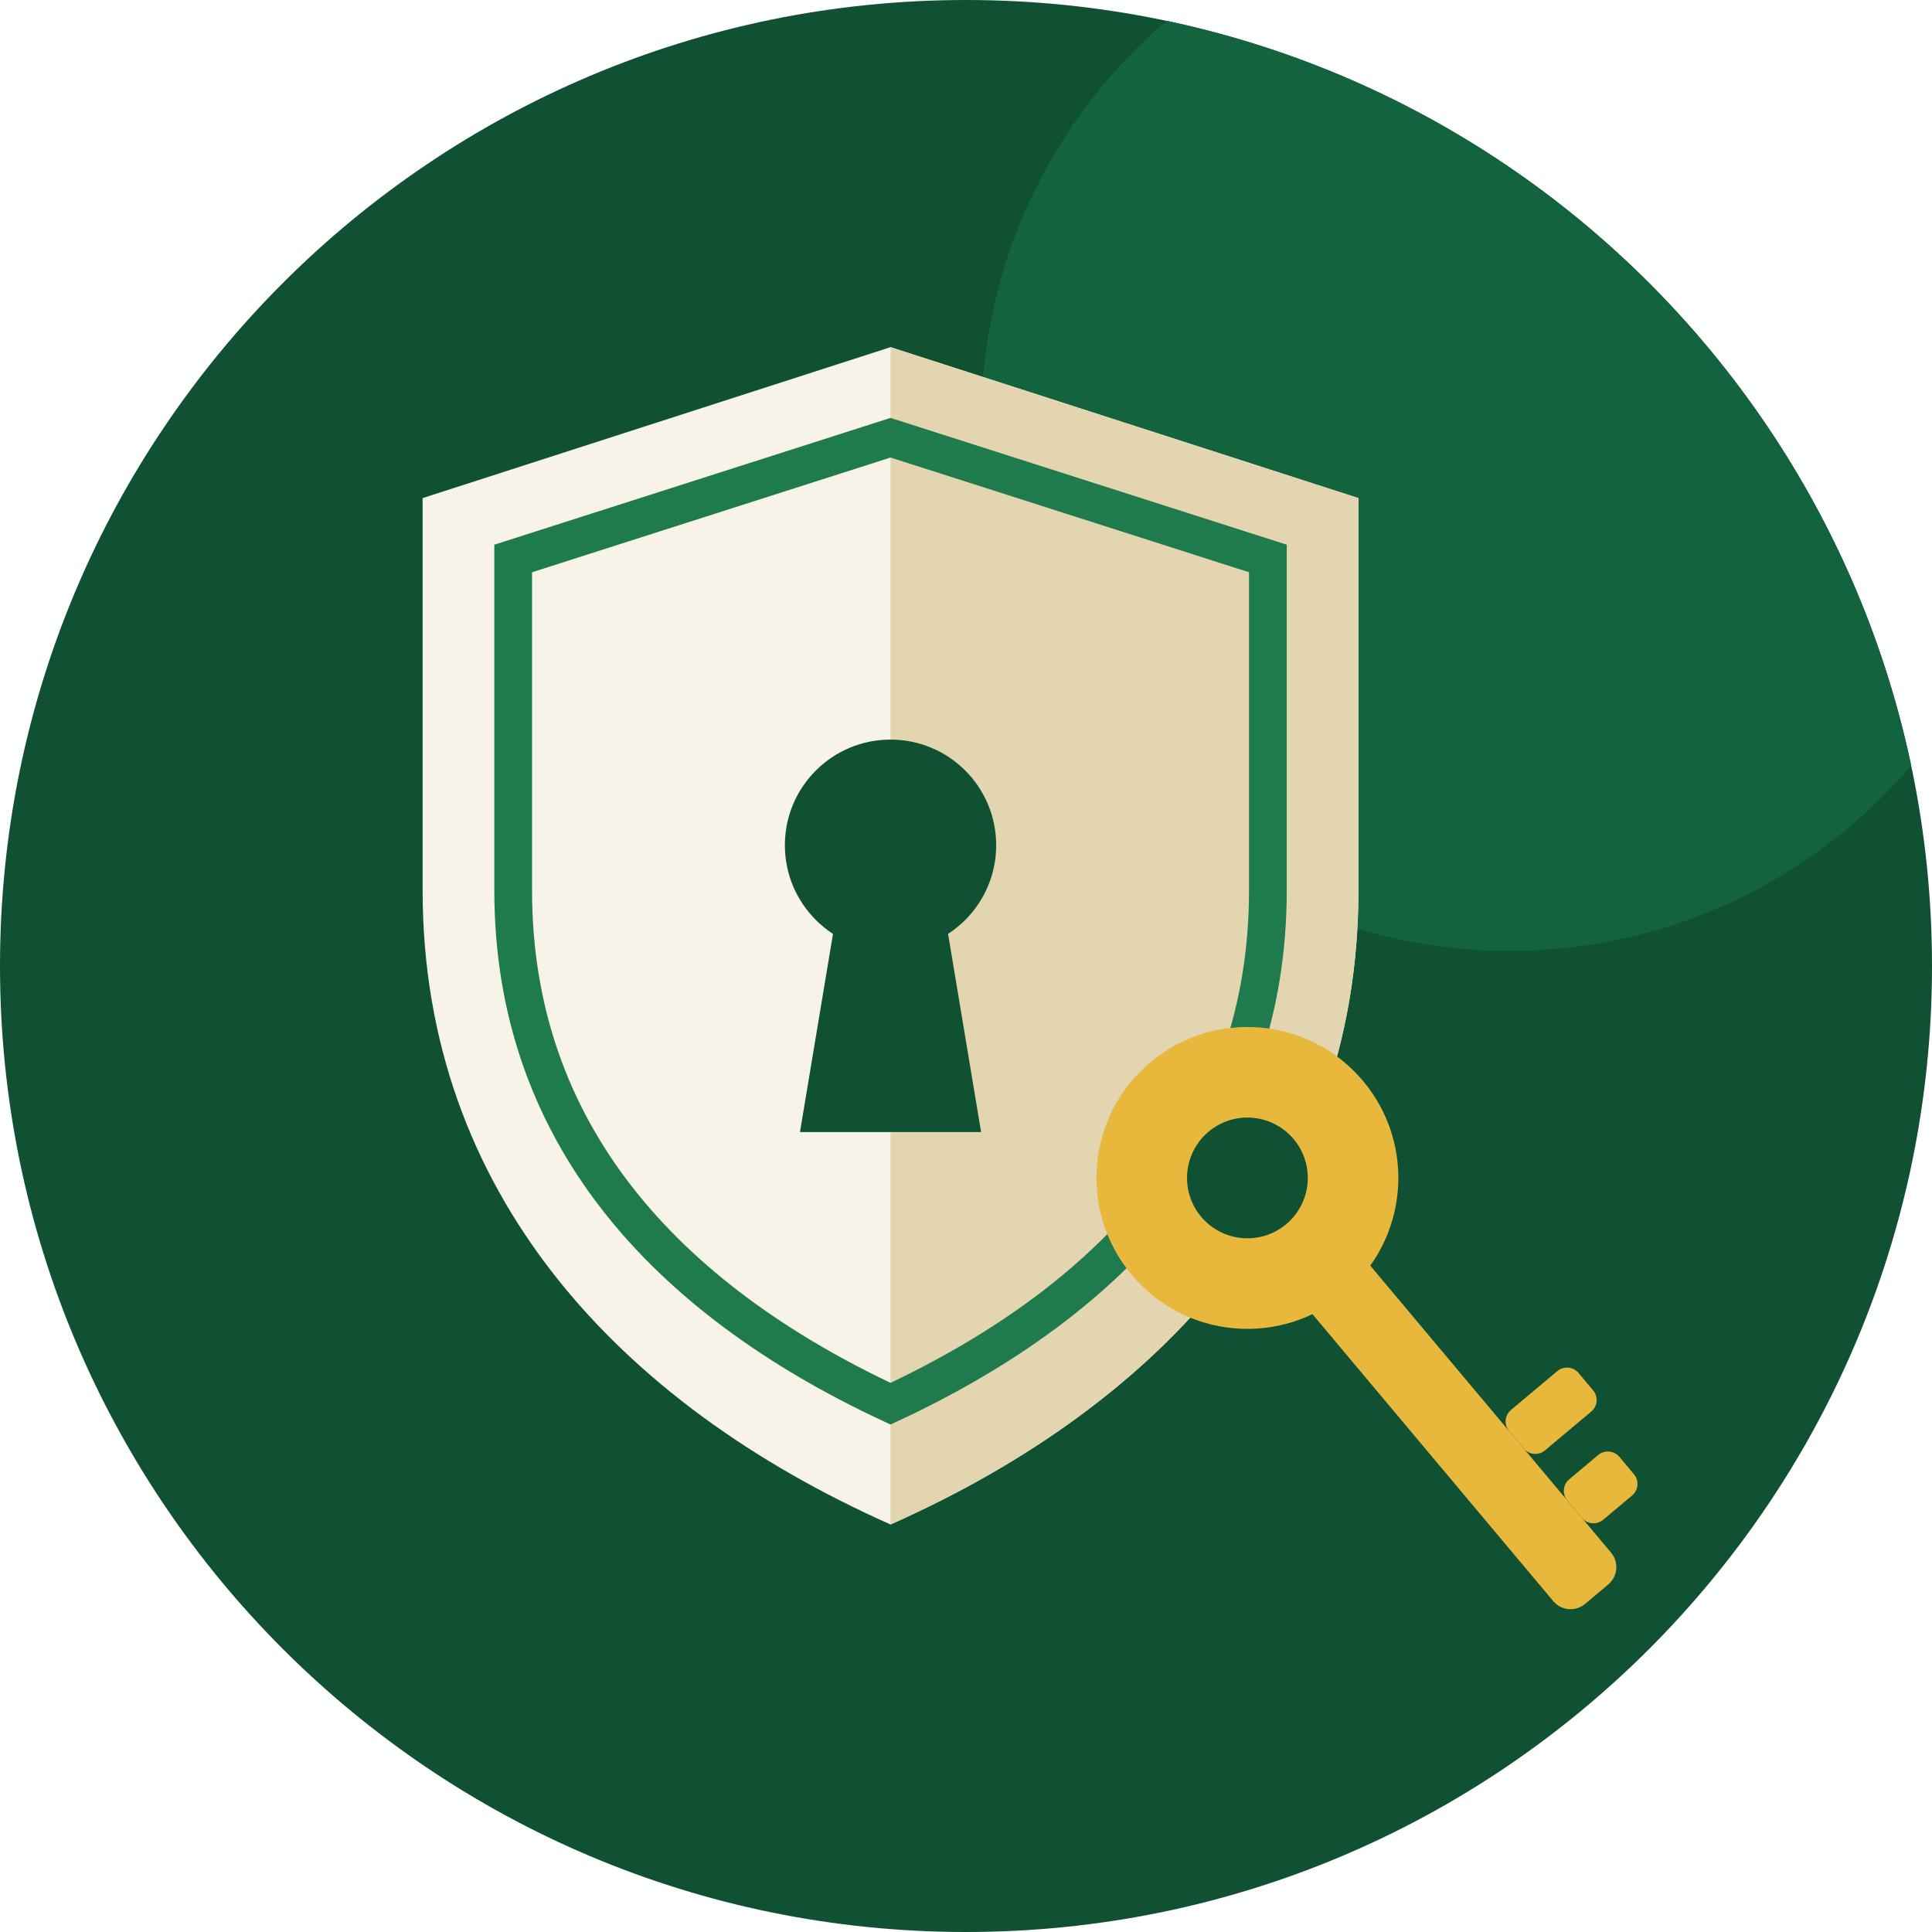
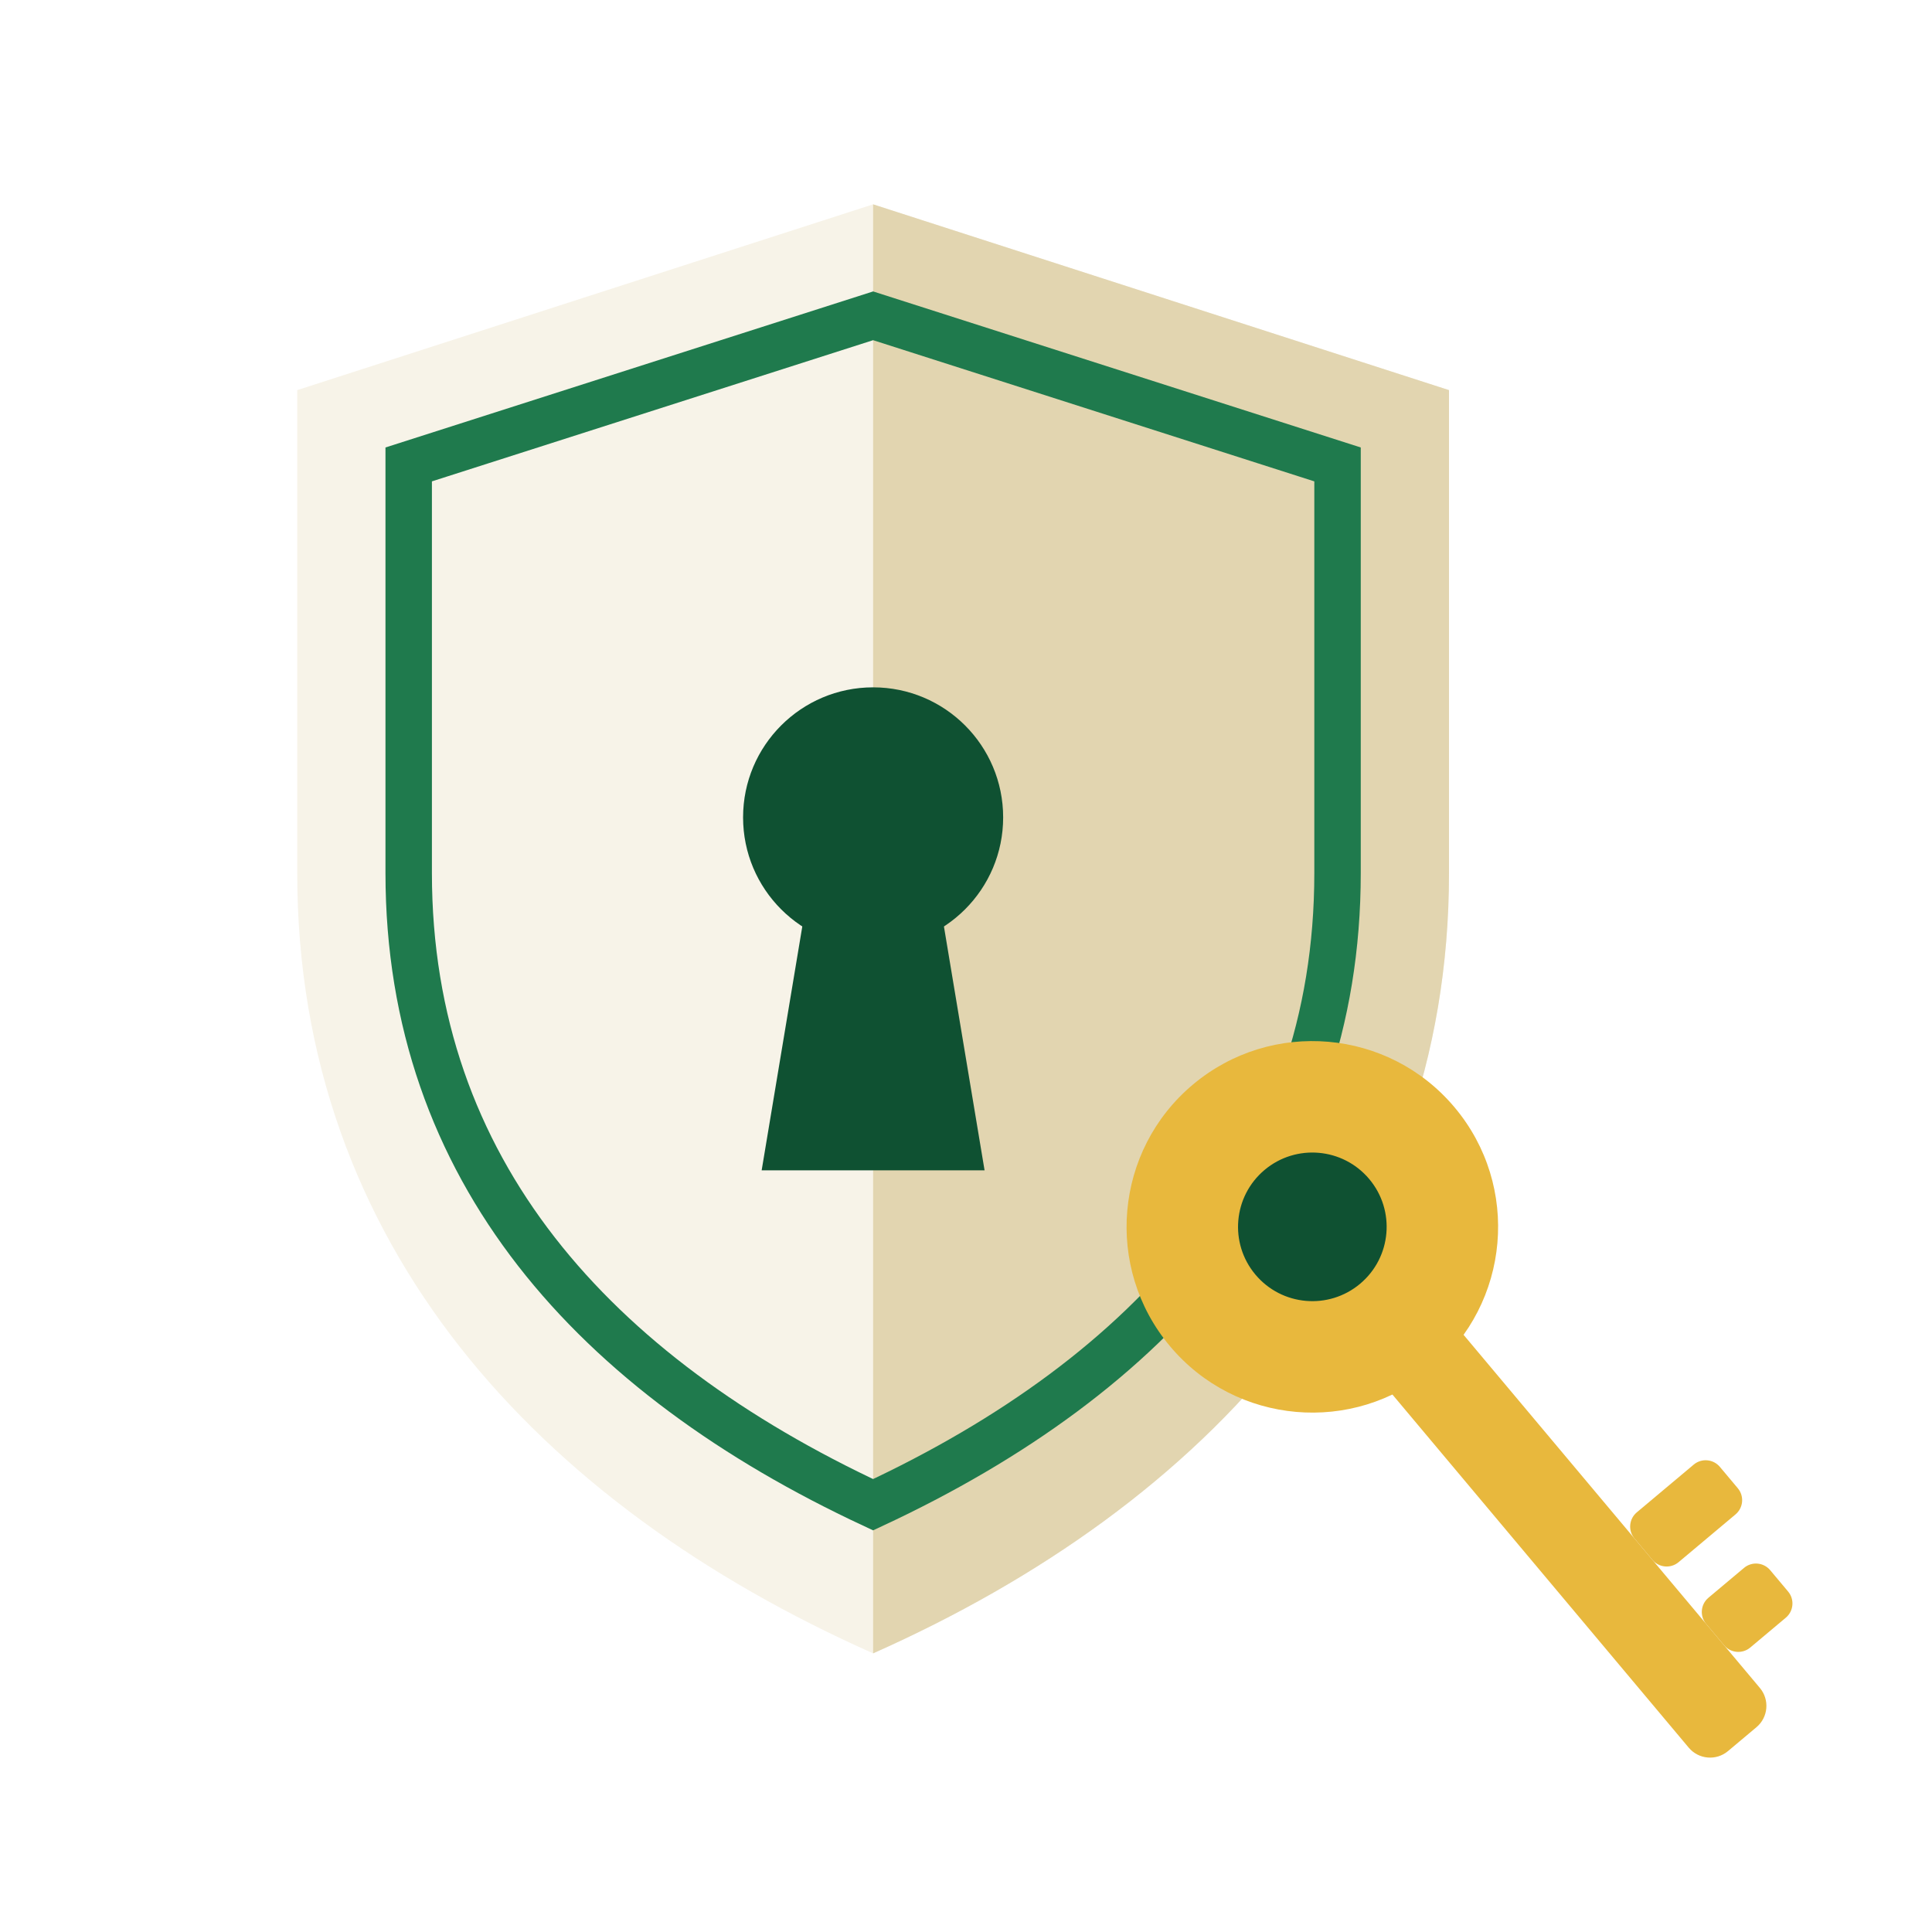
- <svg xmlns="http://www.w3.org/2000/svg" viewBox="0 0 256 256">
+ <svg xmlns="http://www.w3.org/2000/svg" viewBox="24 24 208 208">
  <defs>
    <clipPath id="c">
      <circle cx="128" cy="128" r="128" />
    </clipPath>
  </defs>
  <g clip-path="url(#c)">
-     <rect width="256" height="256" fill="#0F5132" />
-     <circle cx="200" cy="56" r="70" fill="#14633F" />
    <path d="M118 46 L180 66 V118 C180 158 154 186 118 202 C82 186 56 158 56 118 V66 Z" fill="#F7F3E8" />
    <path d="M118 46 L180 66 V118 C180 158 154 186 118 202 Z" fill="#E2D5B0" />
    <path d="M118 58 L168 74 V118 C168 150 148 172 118 186 C88 172 68 150 68 118 V74 Z" fill="none" stroke="#1F7A4D" stroke-width="5" />
    <circle cx="118" cy="112" r="14" fill="#0F5132" />
    <path d="M111 120 H125 L130 150 H106 Z" fill="#0F5132" />
    <g transform="rotate(-40 182 176)">
      <circle cx="182" cy="150" r="20" fill="#E8B83D" />
      <circle cx="182" cy="150" r="8" fill="#0F5132" />
      <rect x="177" y="166" width="10" height="56" rx="3" fill="#E8B83D" />
      <rect x="187" y="196" width="12" height="7" rx="2" fill="#E8B83D" />
      <rect x="187" y="208" width="9" height="7" rx="2" fill="#E8B83D" />
    </g>
  </g>
</svg>
